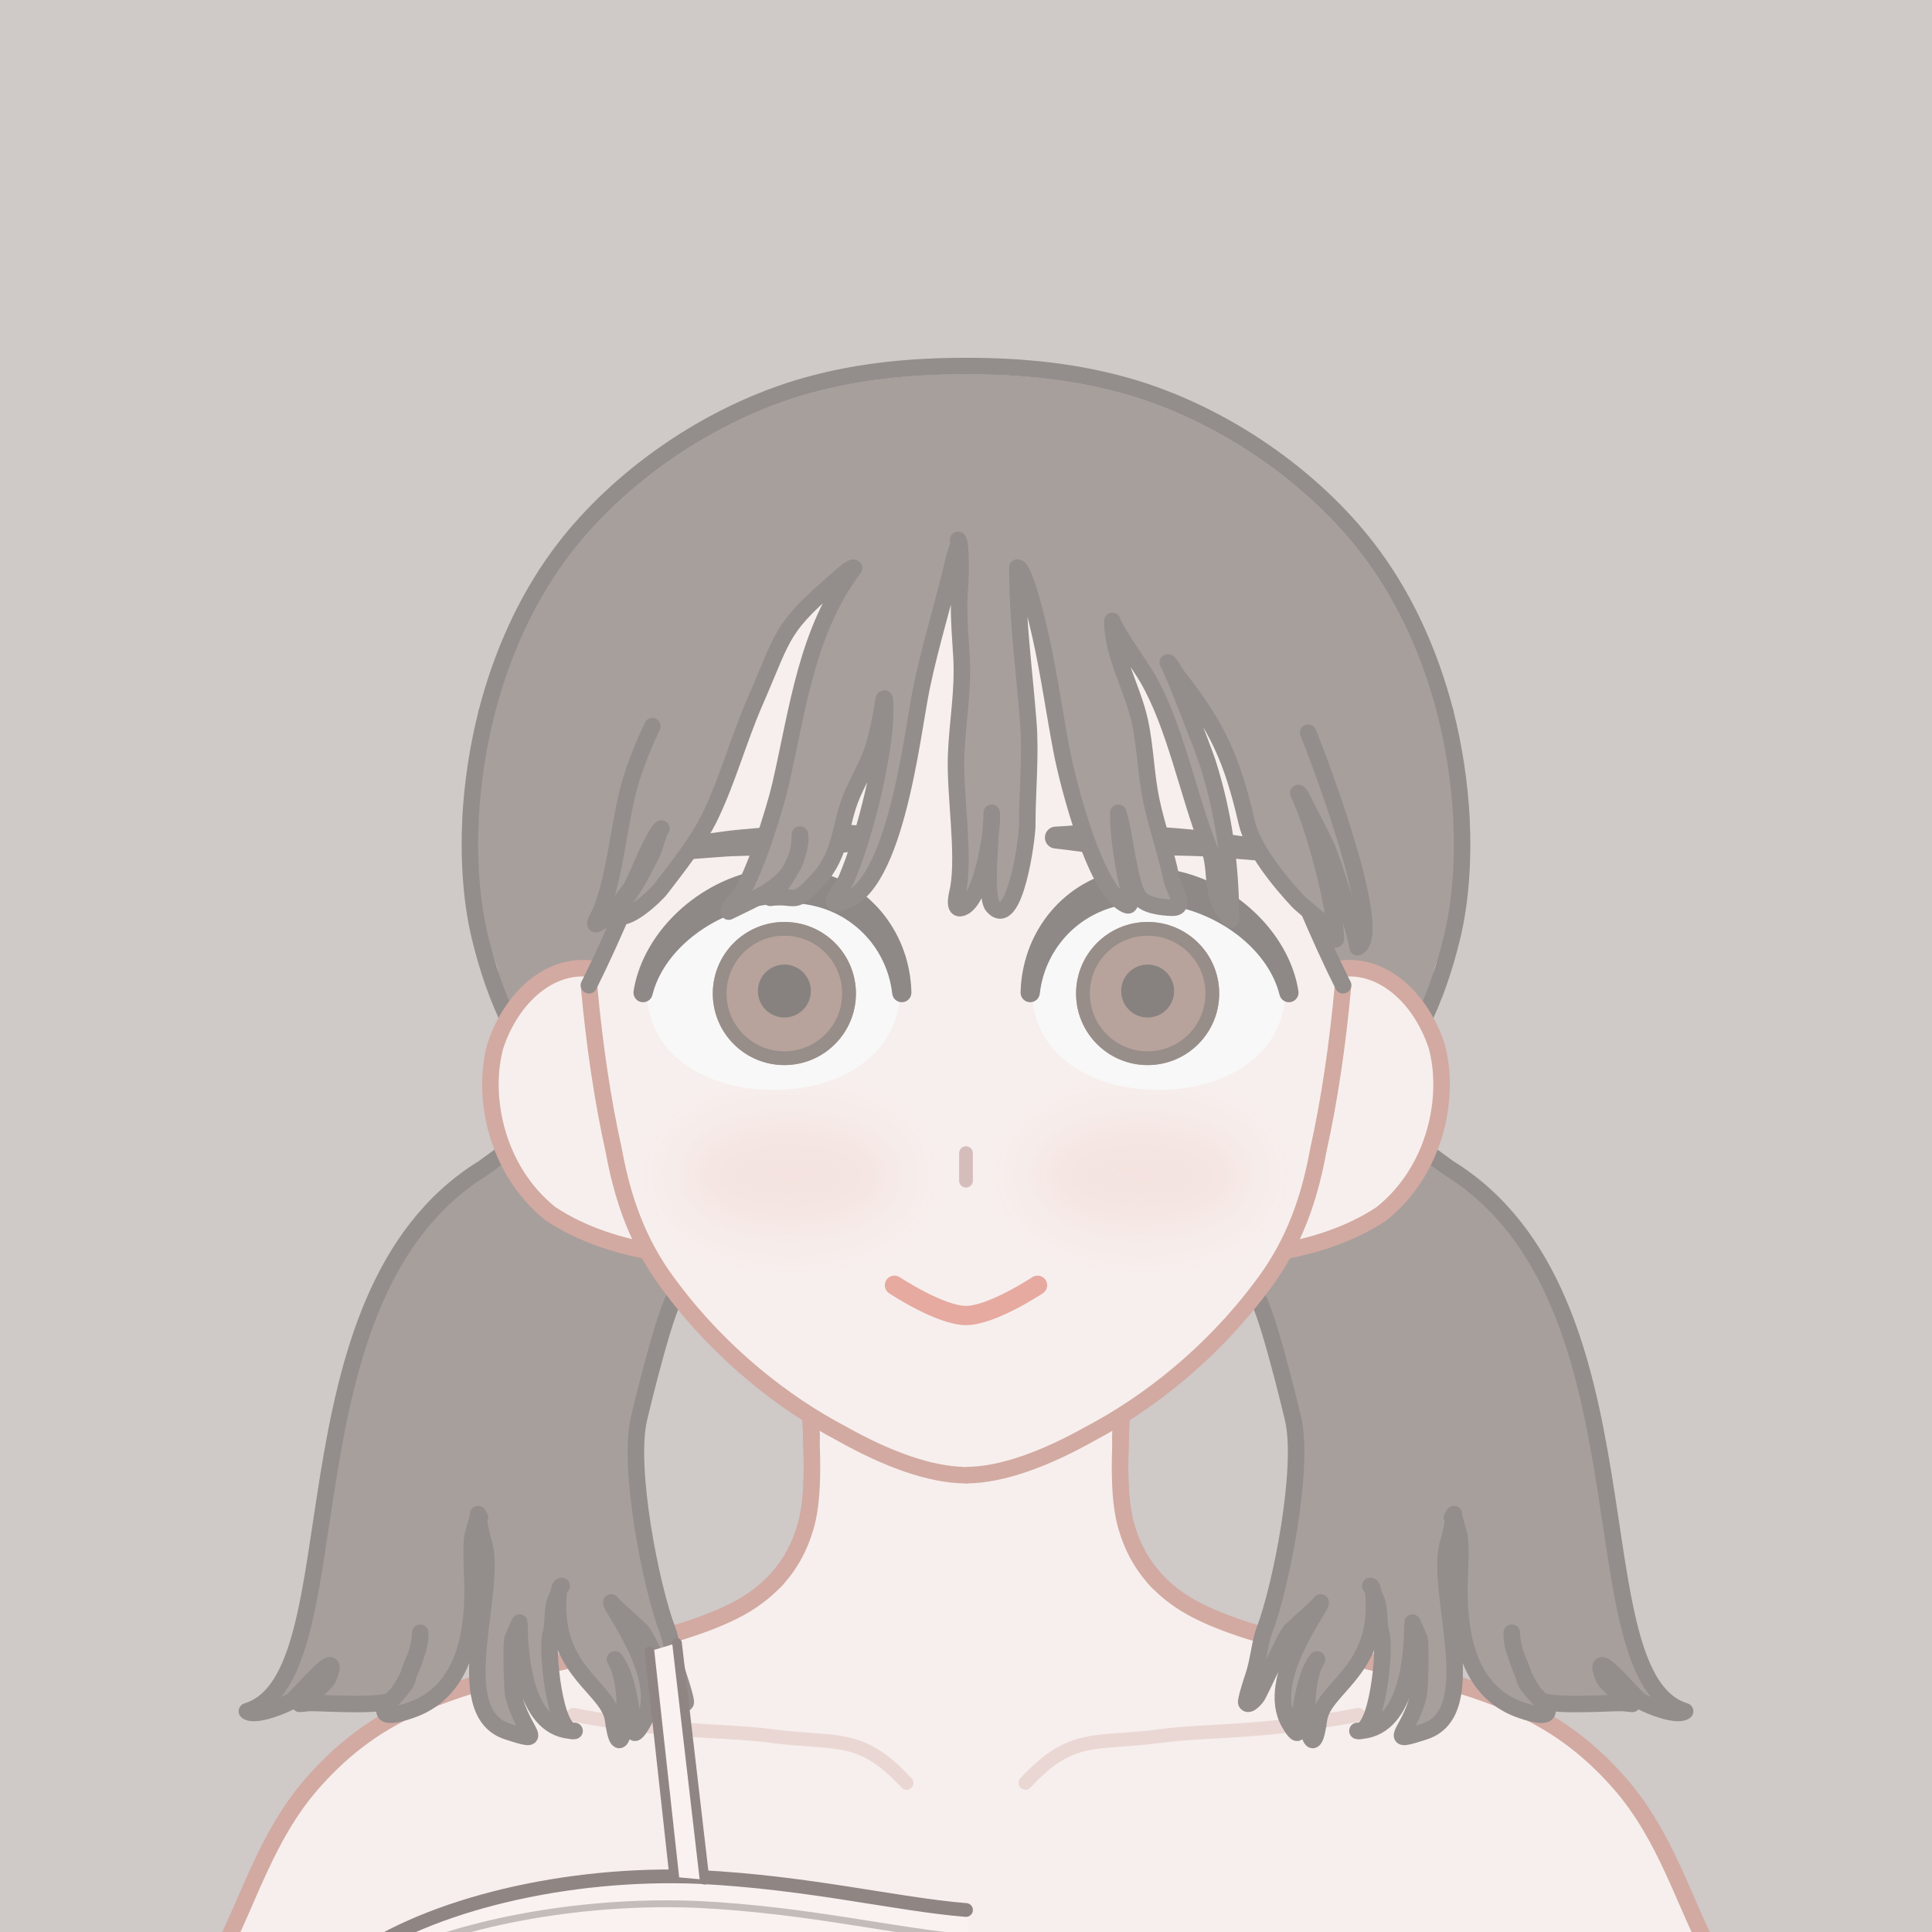
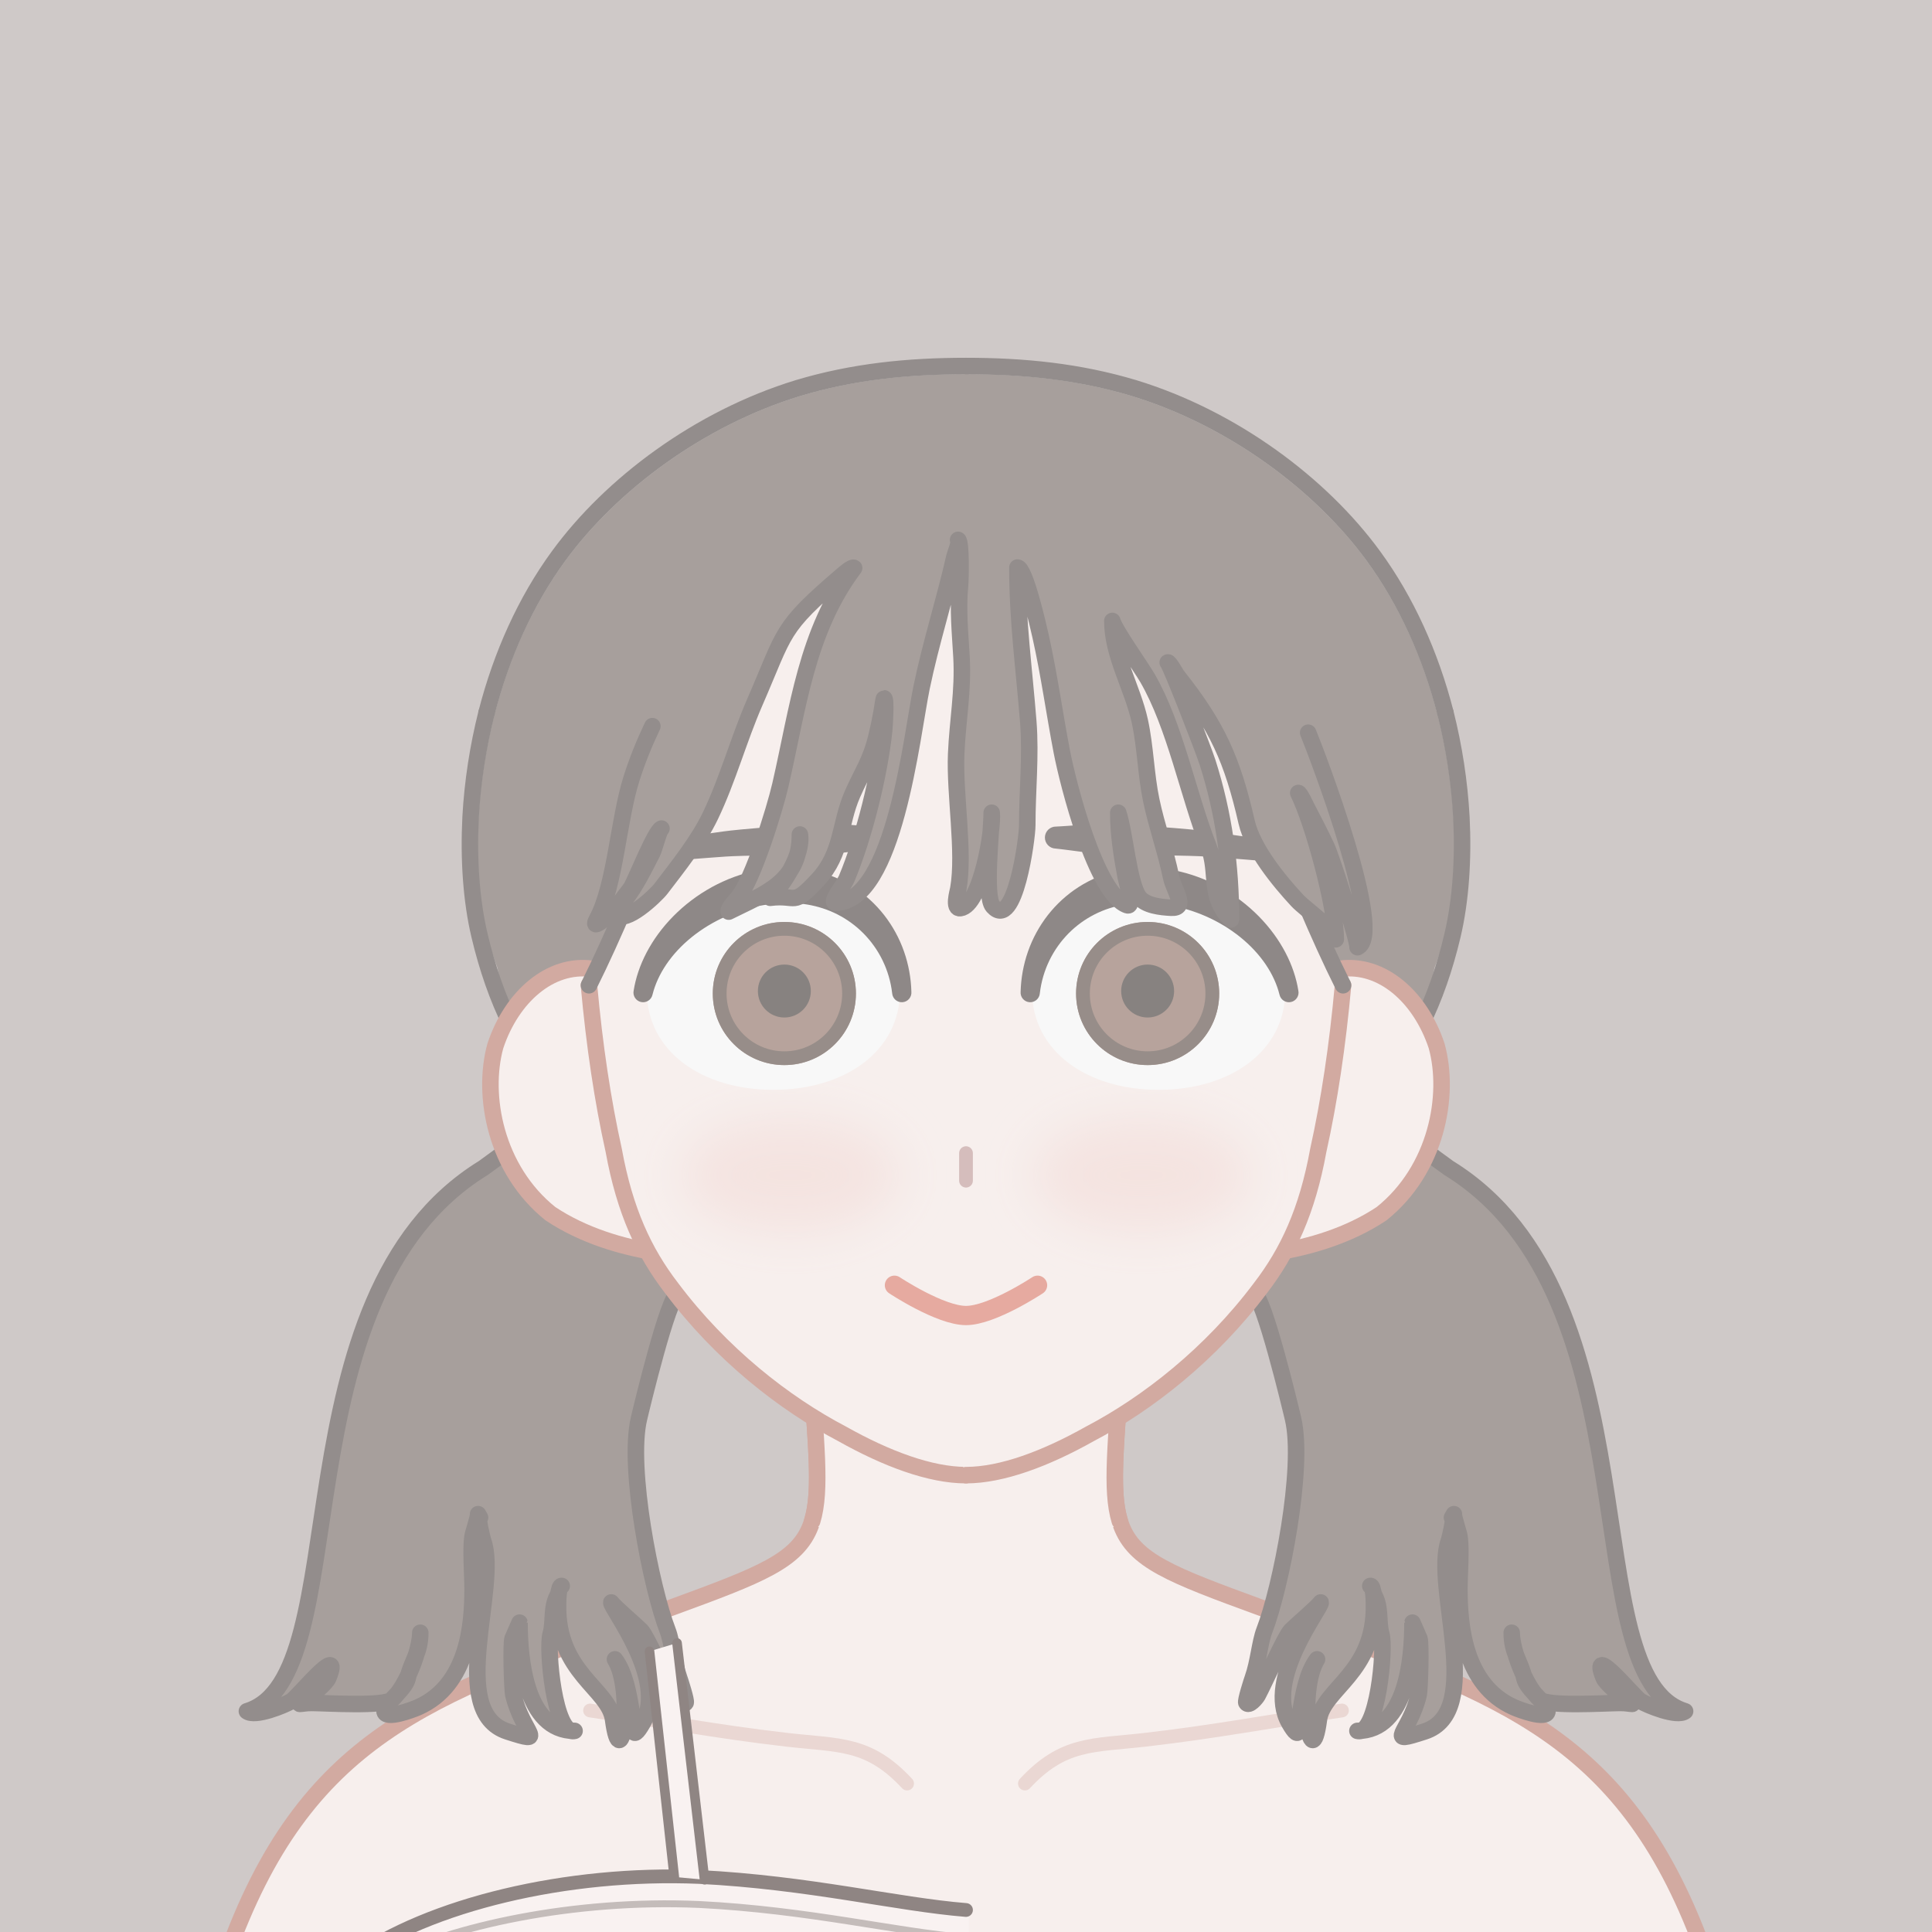
<svg xmlns="http://www.w3.org/2000/svg" width="702" height="702" viewBox="0 0 702 702">
  <g id="_ref">
    <g opacity="0.5">
      <defs>
        <clipPath id="makeup-blush-clip-path-31">
          <path d="M215.154 389.2 L359.154 389.2 L359.154 464.8 L215.154 464.8 Z" />
        </clipPath>
        <filter id="makeup-blush-filter-11" filterUnits="userSpaceOnUse" x="218.154" y="377" width="138" height="100" color-interpolation-filters="sRGB">
          <feGaussianBlur in="SourceGraphic" stdDeviation="9" color-interpolation-filters="linearRGB" />
        </filter>
        <clipPath id="cg-eye1">
          <path d="M242 360 C242 338 262 326 288 326 C314 326 334 338 334 360 C334 382 314 396 288 396 C262 396 242 382 242 360 Z" fill="#ffffff" />
        </clipPath>
      </defs>
      <rect width="702" height="702" fill="#ada19f" />
      <g data-layer="body">
        <g>
          <g>
-             <path d="M296 490 L298 522 C293.615 554.385 304.615 564.885 259.333 589.667 L210.333 604.167 C118.615 622.385 119.615 639.385 96.5 675.5 L80.5 709 L352 712 L352 490 Z" fill="#fdeeea" />
-             <path d="M80.177 709.772 C89.948 691.718 96.554 667.356 113.323 648.166 C131.428 627.449 150.416 618.37 176.588 610.801 C209.733 601.215 252.656 595.455 273.168 581.575 C284.163 574.134 289.86 564.776 292.817 554.408 C296.711 540.759 294.236 520.005 294.407 505.93 C294.426 504.332 294.448 497.885 294.448 490.885" fill="none" stroke="#b46352" stroke-width="6" stroke-linecap="round" stroke-linejoin="round" />
-             <path d="M208.379 623.077 C244.052 629.981 262.383 628.387 280.56 630.815 C304.003 633.947 312.488 629.53 329.417 647.841" fill="none" stroke="#b46352" stroke-width="5" stroke-linecap="round" opacity="0.35" />
-           </g>
-         </g>
-         <g transform="translate(702 0) scale(-1 1)">
-           <g>
-             <path d="M296 490 L298 522 C293.615 554.385 304.615 564.885 259.333 589.667 L210.333 604.167 C118.615 622.385 119.615 639.385 96.5 675.5 L80.5 709 L352 712 L352 490 Z" fill="#fdeeea" />
-             <path d="M80.177 709.772 C89.948 691.718 96.554 667.356 113.323 648.166 C131.428 627.449 150.416 618.37 176.588 610.801 C209.733 601.215 252.656 595.455 273.168 581.575 C284.163 574.134 289.86 564.776 292.817 554.408 C296.711 540.759 294.236 520.005 294.407 505.93 C294.426 504.332 294.448 497.885 294.448 490.885" fill="none" stroke="#b46352" stroke-width="6" stroke-linecap="round" stroke-linejoin="round" />
-             <path d="M208.379 623.077 C244.052 629.981 262.383 628.387 280.56 630.815 C304.003 633.947 312.488 629.53 329.417 647.841" fill="none" stroke="#b46352" stroke-width="5" stroke-linecap="round" opacity="0.35" />
+             <path d="M295.671 489.536 C295.86 492.716 296.144 496.116 296.464 499.642 C297.826 514.657 301.926 539.769 294.878 553.441 C290.261 562.398 280.92 569.129 263.403 576.878 C201.389 604.31 121.546 617.454 90.97 686.317 C84.138 701.704 75.573 709.986 91.684 710.505 C172.929 713.121 257.936 710.936 339.784 711.863 C343.856 711.909 347.928 711.955 352 712 L352 490 C333.295 490 314.238 489.776 295.671 489.536 Z" fill="#fdeeea" />
+             <path d="M82.239 710.936 C110.769 630.434 156.416 616.431 231.1 588.839 C305.46 561.366 299.091 568.122 294.374 492.286 C294.334 491.649 294.298 491.019 294.267 490.397" fill="none" stroke="#b46352" stroke-width="6" stroke-linecap="round" stroke-linejoin="round" />
+             <path d="M214.397 621.514 C239.223 625.184 260.265 629.212 285.965 632.16 C304.952 634.337 315.621 632.997 329.595 648.055" fill="none" stroke="#b46352" stroke-width="5" stroke-linecap="round" opacity="0.35" />
+           </g>
+         </g>
+         <g transform="translate(702 0) scale(-1 1)">
+           <g>
+             <path d="M295.671 489.536 C295.86 492.716 296.144 496.116 296.464 499.642 C297.826 514.657 301.926 539.769 294.878 553.441 C290.261 562.398 280.92 569.129 263.403 576.878 C201.389 604.31 121.546 617.454 90.97 686.317 C84.138 701.704 75.573 709.986 91.684 710.505 C172.929 713.121 257.936 710.936 339.784 711.863 C343.856 711.909 347.928 711.955 352 712 L352 490 C333.295 490 314.238 489.776 295.671 489.536 Z" fill="#fdeeea" />
+             <path d="M82.239 710.936 C110.769 630.434 156.416 616.431 231.1 588.839 C305.46 561.366 299.091 568.122 294.374 492.286 C294.334 491.649 294.298 491.019 294.267 490.397" fill="none" stroke="#b46352" stroke-width="6" stroke-linecap="round" stroke-linejoin="round" />
+             <path d="M214.397 621.514 C239.223 625.184 260.265 629.212 285.965 632.16 C304.952 634.337 315.621 632.997 329.595 648.055" fill="none" stroke="#b46352" stroke-width="5" stroke-linecap="round" opacity="0.35" />
          </g>
        </g>
      </g>
      <g data-layer="skinNeck">
        <g>
          <g>
-             <path d="M352 577.869 L352 490 L296 490 L298 522 C294.607 547.062 300.427 559.017 282.246 574.628" fill="#fdeeea" />
-             <path d="M281.339 574.764 C287.189 568.716 290.703 561.82 292.817 554.408 C296.711 540.759 294.236 520.005 294.407 505.93 C294.426 504.332 294.448 497.885 294.448 490.885" fill="none" stroke="#b46352" stroke-width="6" stroke-linecap="round" stroke-linejoin="round" />
-           </g>
-         </g>
-         <g transform="translate(702 0) scale(-1 1)">
-           <g>
-             <path d="M352 577.869 L352 490 L296 490 L298 522 C294.607 547.062 300.427 559.017 282.246 574.628" fill="#fdeeea" />
-             <path d="M281.339 574.764 C287.189 568.716 290.703 561.82 292.817 554.408 C296.711 540.759 294.236 520.005 294.407 505.93 C294.426 504.332 294.448 497.885 294.448 490.885" fill="none" stroke="#b46352" stroke-width="6" stroke-linecap="round" stroke-linejoin="round" />
+             <path d="M296.464 499.642 C296.144 496.116 295.86 492.716 295.671 489.536 C314.238 489.776 333.295 490 352 490 L352 562.636 L351.354 562.564 L345.706 561.869 C333.876 560.36 321.926 558.6 310.081 557.018 C306.575 556.55 293.84 555.879 295.498 552.147 C301.677 538.233 297.784 514.195 296.464 499.642 Z" fill="#fdeeea" />
+             <path d="M295.107 552.726 C298.619 541.358 296.351 524.081 294.374 492.286" fill="none" stroke="#b46352" stroke-width="6" stroke-linecap="round" stroke-linejoin="round" />
+           </g>
+         </g>
+         <g transform="translate(702 0) scale(-1 1)">
+           <g>
+             <path d="M296.464 499.642 C296.144 496.116 295.86 492.716 295.671 489.536 C314.238 489.776 333.295 490 352 490 L352 562.636 L351.354 562.564 L345.706 561.869 C333.876 560.36 321.926 558.6 310.081 557.018 C306.575 556.55 293.84 555.879 295.498 552.147 C301.677 538.233 297.784 514.195 296.464 499.642 Z" fill="#fdeeea" />
+             <path d="M295.107 552.726 C298.619 541.358 296.351 524.081 294.374 492.286" fill="none" stroke="#b46352" stroke-width="6" stroke-linecap="round" stroke-linejoin="round" />
          </g>
        </g>
      </g>
      <g data-layer="hairMid">
        <g>
          <g>
            <path d="M246.346 470.051 C252.058 457.884 251.33 448.199 243.07 434.669 C238.956 426.719 237.325 420.839 228.711 415.289 C206.623 401.069 195.92 409.499 175.625 424.389 C99.328 471.409 130.552 609.403 89.711 621.793 C92.696 624.063 103.403 619.583 105.822 618.153 C108.255 616.713 124.757 596.133 119.336 609.653 C118.582 611.533 113.631 615.683 111.427 617.133 C106.635 620.283 109.057 618.723 113.403 618.773 C118.927 618.823 139.489 620.153 142.388 617.583 C147.818 612.773 152.711 599.273 152.711 593.263 C152.711 600.773 149.385 603.763 148.149 609.773 C147.304 613.873 139.593 619.023 139.706 621.733 C139.843 625.043 149.803 621.283 151.883 620.363 C170.299 612.233 171.711 589.693 171.711 577.413 C171.711 572.163 170.979 563.063 171.67 558.353 C171.876 556.953 173.9 551.093 173.711 550.173 C173.96 550.589 174.197 551.005 174.421 551.422 L174.11 550.922 C173.439 551.258 175.192 558.829 175.579 559.922 C181.477 576.576 162.297 622.015 184.409 629.153 C199.261 633.947 190.038 630.137 186.546 615.971 C186.03 613.875 185.61 597.159 186.226 595.409 C186.446 594.785 188.796 589.666 188.777 589.589 C188.777 602.195 190.785 628.922 208.777 628.922 C201.455 630.753 198.534 598.933 200.068 593.773 C201.338 589.499 200.169 584.271 202.538 579.84 C203.243 578.52 203.238 576.081 204.11 576.256 C202.849 576.003 202.797 581.895 202.777 582.922 C202.285 607.842 221.252 613.552 222.777 624.922 C225.695 646.676 230.392 614.04 223.444 602.922 C227.157 607.873 228.466 615.721 229.444 621.589 C230.324 626.871 228.975 634.026 233.57 626.033 C242.692 610.164 221.67 584.015 222.11 582.256 C223.525 584.142 230.728 590.225 232.983 592.471 C235.024 594.505 242.514 611.398 245.016 616.038 C245.475 616.889 248.24 620.248 249.146 618.672 C249.502 618.052 247.263 611.007 246.804 609.719 C244.719 603.857 244.271 596.797 242.595 592.453 C236.61 576.947 227.965 533.366 232.163 515.515 C233.177 511.198 242.851 470.916 246.346 470.051 Z" fill="#5d4e48" stroke="#352a27" stroke-width="6" stroke-linecap="round" stroke-linejoin="round" />
          </g>
        </g>
        <g transform="translate(702 0) scale(-1 1)">
          <g>
            <path d="M246.346 470.051 C252.058 457.884 251.33 448.199 243.07 434.669 C238.956 426.719 237.325 420.839 228.711 415.289 C206.623 401.069 195.92 409.499 175.625 424.389 C99.328 471.409 130.552 609.403 89.711 621.793 C92.696 624.063 103.403 619.583 105.822 618.153 C108.255 616.713 124.757 596.133 119.336 609.653 C118.582 611.533 113.631 615.683 111.427 617.133 C106.635 620.283 109.057 618.723 113.403 618.773 C118.927 618.823 139.489 620.153 142.388 617.583 C147.818 612.773 152.711 599.273 152.711 593.263 C152.711 600.773 149.385 603.763 148.149 609.773 C147.304 613.873 139.593 619.023 139.706 621.733 C139.843 625.043 149.803 621.283 151.883 620.363 C170.299 612.233 171.711 589.693 171.711 577.413 C171.711 572.163 170.979 563.063 171.67 558.353 C171.876 556.953 173.9 551.093 173.711 550.173 C173.96 550.589 174.197 551.005 174.421 551.422 L174.11 550.922 C173.439 551.258 175.192 558.829 175.579 559.922 C181.477 576.576 162.297 622.015 184.409 629.153 C199.261 633.947 190.038 630.137 186.546 615.971 C186.03 613.875 185.61 597.159 186.226 595.409 C186.446 594.785 188.796 589.666 188.777 589.589 C188.777 602.195 190.785 628.922 208.777 628.922 C201.455 630.753 198.534 598.933 200.068 593.773 C201.338 589.499 200.169 584.271 202.538 579.84 C203.243 578.52 203.238 576.081 204.11 576.256 C202.849 576.003 202.797 581.895 202.777 582.922 C202.285 607.842 221.252 613.552 222.777 624.922 C225.695 646.676 230.392 614.04 223.444 602.922 C227.157 607.873 228.466 615.721 229.444 621.589 C230.324 626.871 228.975 634.026 233.57 626.033 C242.692 610.164 221.67 584.015 222.11 582.256 C223.525 584.142 230.728 590.225 232.983 592.471 C235.024 594.505 242.514 611.398 245.016 616.038 C245.475 616.889 248.24 620.248 249.146 618.672 C249.502 618.052 247.263 611.007 246.804 609.719 C244.719 603.857 244.271 596.797 242.595 592.453 C236.61 576.947 227.965 533.366 232.163 515.515 C233.177 511.198 242.851 470.916 246.346 470.051 Z" fill="#5d4e48" stroke="#352a27" stroke-width="6" stroke-linecap="round" stroke-linejoin="round" />
          </g>
        </g>
      </g>
      <g data-layer="hairBase">
        <g>
          <g>
            <path d="M352 381.448 L352 135.951 L351.016 135.951 C330.344 135.951 310.656 137.919 290.968 143.826 C255.53 154.654 224.03 178.279 205.327 203.873 C186.623 229.467 175.795 262.936 173.826 297.39 C172.842 317.077 174.811 336.765 180.717 351.531 C182.027 358.081 184.209 364.632 187.262 370.602 C187.365 370.682 201.168 393.038 203.562 396.448 C204.832 398.257 211.612 404.019 213.517 405.842 C223.248 415.153 227.833 417.061 239.562 423.948 C253.821 432.321 287.168 441.633 303.192 437.819 C328.028 431.907 350.54 430.17 351.074 398.222 C351.102 396.519 351.452 381.949 352 381.448 Z" fill="#5d4e48" />
          </g>
          <g>
            <path d="M351 133 C330 133 310 135 290 141 C254 152 222 176 203 202 C191 218.4 182.2 238 176.8 259" fill="none" stroke="#352a27" stroke-width="6" stroke-linecap="round" stroke-linejoin="round" />
          </g>
          <g>
            <path d="M176.8 259 C173.7 271.3 171.7 284.1 171 297 C170.247 312.067 171.196 327.134 174.275 340.064 C179.731 362.97 189.199 384.12 205.639 400.625 C218.159 413.194 231.61 422.103 248.042 428.491 C248.47 428.658 248.896 428.816 249.319 428.964 C252.635 430.122 260.334 430.818 262.896 432.282" fill="none" stroke="#352a27" stroke-width="6" stroke-linecap="round" stroke-linejoin="round" />
          </g>
        </g>
        <g transform="translate(702 0) scale(-1 1)">
          <g>
            <path d="M352 381.448 L352 135.951 L351.016 135.951 C330.344 135.951 310.656 137.919 290.968 143.826 C255.53 154.654 224.03 178.279 205.327 203.873 C186.623 229.467 175.795 262.936 173.826 297.39 C172.842 317.077 174.811 336.765 180.717 351.531 C182.027 358.081 184.209 364.632 187.262 370.602 C187.365 370.682 201.168 393.038 203.562 396.448 C204.832 398.257 211.612 404.019 213.517 405.842 C223.248 415.153 227.833 417.061 239.562 423.948 C253.821 432.321 287.168 441.633 303.192 437.819 C328.028 431.907 350.54 430.17 351.074 398.222 C351.102 396.519 351.452 381.949 352 381.448 Z" fill="#5d4e48" />
          </g>
          <g>
            <path d="M351 133 C330 133 310 135 290 141 C254 152 222 176 203 202 C191 218.4 182.2 238 176.8 259" fill="none" stroke="#352a27" stroke-width="6" stroke-linecap="round" stroke-linejoin="round" />
          </g>
          <g>
            <path d="M176.8 259 C173.7 271.3 171.7 284.1 171 297 C170.247 312.067 171.196 327.134 174.275 340.064 C179.731 362.97 189.199 384.12 205.639 400.625 C218.159 413.194 231.61 422.103 248.042 428.491 C248.47 428.658 248.896 428.816 249.319 428.964 C252.635 430.122 260.334 430.818 262.896 432.282" fill="none" stroke="#352a27" stroke-width="6" stroke-linecap="round" stroke-linejoin="round" />
          </g>
        </g>
      </g>
      <g data-layer="ear">
        <g>
          <g>
            <path d="M215 352 C200 350 186 362 180 380 C175 398 180 425 200 441 C212 449 226 453 238 455 L225 380 Z" fill="#fdeeea" />
            <path d="M215 352 C200 350 186 362 180 380 C175 398 180 425 200 441 C212 449 226 453 238 455" fill="none" stroke="#b46352" stroke-width="6" stroke-linecap="round" stroke-linejoin="round" />
          </g>
        </g>
        <g transform="translate(702 0) scale(-1 1)">
          <g>
            <path d="M215 352 C200 350 186 362 180 380 C175 398 180 425 200 441 C212 449 226 453 238 455 L225 380 Z" fill="#fdeeea" />
            <path d="M215 352 C200 350 186 362 180 380 C175 398 180 425 200 441 C212 449 226 453 238 455" fill="none" stroke="#b46352" stroke-width="6" stroke-linecap="round" stroke-linejoin="round" />
          </g>
        </g>
      </g>
      <g data-layer="face">
        <g>
          <g>
            <path d="M352 200 L351 200 C322 200 296 208 278 228 C262 246 250 272 240 298 C232 318 223 340 214 358 C216 380 219 400 223 418 C227 440 234 455 244 468 C262 492 285 510 306 521 C322 530 338 536 351 536 L352 536 Z" fill="#fdeeea" />
            <path d="M214 358 C216 380 219 400 223 418 C227 440 234 455 244 468 C262 492 285 510 306 521 C322 530 338 536 351 536" fill="none" stroke="#b46352" stroke-width="6" stroke-linecap="round" stroke-linejoin="round" />
          </g>
        </g>
        <g transform="translate(702 0) scale(-1 1)">
          <g>
            <path d="M352 200 L351 200 C322 200 296 208 278 228 C262 246 250 272 240 298 C232 318 223 340 214 358 C216 380 219 400 223 418 C227 440 234 455 244 468 C262 492 285 510 306 521 C322 530 338 536 351 536 L352 536 Z" fill="#fdeeea" />
            <path d="M214 358 C216 380 219 400 223 418 C227 440 234 455 244 468 C262 492 285 510 306 521 C322 530 338 536 351 536" fill="none" stroke="#b46352" stroke-width="6" stroke-linecap="round" stroke-linejoin="round" />
          </g>
        </g>
      </g>
      <g data-layer="makeup">
        <g>
          <g>
            <g clip-path="url(#makeup-blush-clip-path-31)">
              <g filter="url(#makeup-blush-filter-11)">
                <ellipse cx="287.154" cy="427" rx="40" ry="21" fill="#f3bfb8" opacity="0.5" />
              </g>
            </g>
          </g>
        </g>
        <g transform="translate(702 0) scale(-1 1)">
          <g>
            <g clip-path="url(#makeup-blush-clip-path-31)">
              <g filter="url(#makeup-blush-filter-11)">
                <ellipse cx="287.154" cy="427" rx="40" ry="21" fill="#f3bfb8" opacity="0.5" />
              </g>
            </g>
          </g>
        </g>
      </g>
      <g data-layer="mouth">
        <g>
          <path d="M351 419 L351 429" fill="none" stroke="#b98a88" stroke-width="5" stroke-linecap="round" />
        </g>
        <g>
          <path d="M325 467 C325 467 341.59 478 351 478 C360.41 478 377 467 377 467" fill="none" stroke="#dc6450" stroke-width="7" stroke-linecap="round" stroke-linejoin="round" />
        </g>
      </g>
      <g data-layer="eye">
        <g transform="translate(285 361) scale(1) translate(-292 -361)">
          <path d="M242 360 C242 338 262 326 288 326 C314 326 334 338 334 360 C334 382 314 396 288 396 C262 396 242 382 242 360 Z" fill="#ffffff" />
          <g clip-path="url(#cg-eye1)">
            <g transform="translate(292 361) scale(0.26)">
              <g transform="translate(-110 -110) scale(1)">
                <g>
                  <circle cx="110" cy="110" r="100" fill="#7e5647" />
                  <circle cx="110" cy="106.526" r="37" fill="#1e1410" />
                </g>
              </g>
            </g>
            <circle cx="292" cy="361" r="23.5" fill="none" stroke="#3e2a22" stroke-width="5" />
          </g>
          <g>
            <polygon points="237.252,359.897 237.551,358.24 237.883,356.76 237.941,356.513 238.406,354.792 238.803,353.526 238.951,353.061 239.578,351.317 239.962,350.368 240.28,349.584 241.058,347.862 241.344,347.294 241.925,346.127 242.867,344.408 242.928,344.314 243.885,342.708 244.617,341.579 244.985,341.016 246.164,339.343 246.569,338.814 247.417,337.698 248.568,336.29 248.745,336.08 250.15,334.489 250.84,333.764 251.624,332.938 253.169,331.426 253.251,331.357 254.778,329.959 255.664,329.208 256.451,328.542 258.188,327.176 258.338,327.071 259.976,325.871 260.978,325.193 261.816,324.627 263.713,323.445 263.884,323.351 265.648,322.334 266.723,321.768 267.619,321.299 269.636,320.333 269.832,320.251 271.687,319.443 272.839,318.994 273.747,318.642 275.844,317.917 276.12,317.835 277.977,317.271 279.259,316.935 280.089,316.72 282.225,316.252 282.674,316.172 284.386,315.867 285.904,315.658 286.538,315.572 288.676,315.367 289.401,315.327 290.829,315.25 292.642,315.226 293.004,315.221 295.029,315.28 296.147,315.36 297.018,315.423 298.974,315.649 299.642,315.754 300.899,315.956 302.839,316.351 303.092,316.412 304.736,316.824 306.239,317.271 306.592,317.373 308.418,318.001 309.548,318.446 310.23,318.713 311.993,319.495 312.749,319.869 313.708,320.347 315.391,321.276 315.82,321.534 317.035,322.277 318.624,323.341 318.745,323.424 320.158,324.467 321.316,325.4 321.654,325.667 323.091,326.923 323.903,327.696 324.47,328.235 325.79,329.602 326.297,330.172 327.055,331.028 328.256,332.499 328.49,332.806 329.392,334.018 330.352,335.425 330.465,335.582 331.471,337.186 332.122,338.33 332.409,338.828 333.281,340.508 333.67,341.338 334.08,342.214 334.808,343.949 334.992,344.434 335.468,345.715 336.057,347.505 336.088,347.599 336.571,349.304 336.901,350.668 337.014,351.126 337.388,352.973 337.543,353.928 337.688,354.817 337.915,356.668 337.962,357.21 338.072,358.537 338.153,360.357 338.146,361.044 338.006,361.715 337.737,362.346 337.35,362.913 336.861,363.394 336.286,363.769 335.65,364.026 334.976,364.153 334.29,364.146 333.618,364.006 332.987,363.737 332.42,363.35 331.94,362.861 331.564,362.286 331.308,361.65 331.18,360.976 330.952,359.311 330.741,358.141 330.667,357.75 330.321,356.221 330.125,355.498 329.911,354.712 329.435,353.212 329.326,352.918 328.903,351.751 328.295,350.262 328.289,350.247 332.186,348.915 328.346,350.404 327.667,348.922 327.122,347.855 326.963,347.551 326.209,346.222 325.793,345.553 325.404,344.931 324.546,343.673 324.313,343.364 323.644,342.461 322.641,341.211 326.581,338.437 322.758,341.37 322.695,341.298 321.707,340.166 320.806,339.215 320.678,339.088 319.611,338.057 318.914,337.435 318.503,337.07 317.368,336.138 316.918,335.8 316.202,335.257 315.002,334.422 314.826,334.316 313.769,333.636 312.455,332.862 312.429,332.847 315.575,328.126 312.628,332.973 311.255,332.235 310.187,331.716 309.949,331.605 308.63,331.03 307.86,330.729 307.304,330.513 305.949,330.043 305.483,329.903 304.56,329.62 303.179,329.254 303.067,329.233 301.785,328.941 300.369,328.674 300.36,328.676 298.901,328.459 297.886,328.344 297.468,328.298 296.013,328.186 295.393,328.162 294.522,328.124 292.996,328.113 292.886,328.117 291.308,328.156 290.115,328.224 289.625,328.251 287.955,328.397 287.555,328.445 286.26,328.598 284.767,328.824 284.542,328.856 282.84,329.164 282.225,329.296 281.147,329.526 279.48,329.94 279.412,329.953 277.697,330.432 276.975,330.658 276,330.962 274.294,331.56 274.289,331.557 272.589,332.208 271.847,332.519 270.917,332.909 269.253,333.675 269.166,333.715 266.483,328.557 269.341,333.62 267.607,334.487 266.89,334.872 265.995,335.352 264.409,336.278 264.333,336.322 261.3,331.723 264.49,336.215 262.858,337.24 262.157,337.711 261.347,338.255 259.821,339.363 259.808,339.373 256.523,335.37 259.946,339.255 258.454,340.418 257.716,341.032 257.083,341.559 255.762,342.739 255.685,342.806 254.501,343.949 253.647,344.833 253.301,345.188 252.159,346.459 251.834,346.845 251.082,347.752 250.048,349.104 250.03,349.127 246.472,346.733 250.12,348.988 249.134,350.389 248.514,351.347 248.254,351.743 247.457,353.088 247.132,353.691 246.724,354.451 246.056,355.833 245.922,356.135 245.462,357.208 244.942,358.578 244.909,358.668 244.488,359.962 244.081,361.436 243.865,362.087 243.527,362.684 243.078,363.203 242.537,363.625 241.924,363.933 241.262,364.116 240.578,364.166 239.897,364.081 239.246,363.865 238.649,363.527 238.13,363.078 237.708,362.537 237.4,361.924 237.218,361.262 237.168,360.578" fill="#2b201d" />
          </g>
        </g>
        <g transform="translate(702 0) scale(-1 1)">
          <g transform="translate(285 361) scale(1) translate(-292 -361)">
            <path d="M242 360 C242 338 262 326 288 326 C314 326 334 338 334 360 C334 382 314 396 288 396 C262 396 242 382 242 360 Z" fill="#ffffff" />
            <g clip-path="url(#cg-eye1)">
              <g transform="translate(292 361) scale(0.26)">
                <g transform="translate(-110 -110) scale(1)">
                  <g>
                    <circle cx="110" cy="110" r="100" fill="#7e5647" />
                    <circle cx="110" cy="106.526" r="37" fill="#1e1410" />
                  </g>
                </g>
              </g>
              <circle cx="292" cy="361" r="23.5" fill="none" stroke="#3e2a22" stroke-width="5" />
            </g>
            <g>
              <polygon points="237.252,359.897 237.551,358.24 237.883,356.76 237.941,356.513 238.406,354.792 238.803,353.526 238.951,353.061 239.578,351.317 239.962,350.368 240.28,349.584 241.058,347.862 241.344,347.294 241.925,346.127 242.867,344.408 242.928,344.314 243.885,342.708 244.617,341.579 244.985,341.016 246.164,339.343 246.569,338.814 247.417,337.698 248.568,336.29 248.745,336.08 250.15,334.489 250.84,333.764 251.624,332.938 253.169,331.426 253.251,331.357 254.778,329.959 255.664,329.208 256.451,328.542 258.188,327.176 258.338,327.071 259.976,325.871 260.978,325.193 261.816,324.627 263.713,323.445 263.884,323.351 265.648,322.334 266.723,321.768 267.619,321.299 269.636,320.333 269.832,320.251 271.687,319.443 272.839,318.994 273.747,318.642 275.844,317.917 276.12,317.835 277.977,317.271 279.259,316.935 280.089,316.72 282.225,316.252 282.674,316.172 284.386,315.867 285.904,315.658 286.538,315.572 288.676,315.367 289.401,315.327 290.829,315.25 292.642,315.226 293.004,315.221 295.029,315.28 296.147,315.36 297.018,315.423 298.974,315.649 299.642,315.754 300.899,315.956 302.839,316.351 303.092,316.412 304.736,316.824 306.239,317.271 306.592,317.373 308.418,318.001 309.548,318.446 310.23,318.713 311.993,319.495 312.749,319.869 313.708,320.347 315.391,321.276 315.82,321.534 317.035,322.277 318.624,323.341 318.745,323.424 320.158,324.467 321.316,325.4 321.654,325.667 323.091,326.923 323.903,327.696 324.47,328.235 325.79,329.602 326.297,330.172 327.055,331.028 328.256,332.499 328.49,332.806 329.392,334.018 330.352,335.425 330.465,335.582 331.471,337.186 332.122,338.33 332.409,338.828 333.281,340.508 333.67,341.338 334.08,342.214 334.808,343.949 334.992,344.434 335.468,345.715 336.057,347.505 336.088,347.599 336.571,349.304 336.901,350.668 337.014,351.126 337.388,352.973 337.543,353.928 337.688,354.817 337.915,356.668 337.962,357.21 338.072,358.537 338.153,360.357 338.146,361.044 338.006,361.715 337.737,362.346 337.35,362.913 336.861,363.394 336.286,363.769 335.65,364.026 334.976,364.153 334.29,364.146 333.618,364.006 332.987,363.737 332.42,363.35 331.94,362.861 331.564,362.286 331.308,361.65 331.18,360.976 330.952,359.311 330.741,358.141 330.667,357.75 330.321,356.221 330.125,355.498 329.911,354.712 329.435,353.212 329.326,352.918 328.903,351.751 328.295,350.262 328.289,350.247 332.186,348.915 328.346,350.404 327.667,348.922 327.122,347.855 326.963,347.551 326.209,346.222 325.793,345.553 325.404,344.931 324.546,343.673 324.313,343.364 323.644,342.461 322.641,341.211 326.581,338.437 322.758,341.37 322.695,341.298 321.707,340.166 320.806,339.215 320.678,339.088 319.611,338.057 318.914,337.435 318.503,337.07 317.368,336.138 316.918,335.8 316.202,335.257 315.002,334.422 314.826,334.316 313.769,333.636 312.455,332.862 312.429,332.847 315.575,328.126 312.628,332.973 311.255,332.235 310.187,331.716 309.949,331.605 308.63,331.03 307.86,330.729 307.304,330.513 305.949,330.043 305.483,329.903 304.56,329.62 303.179,329.254 303.067,329.233 301.785,328.941 300.369,328.674 300.36,328.676 298.901,328.459 297.886,328.344 297.468,328.298 296.013,328.186 295.393,328.162 294.522,328.124 292.996,328.113 292.886,328.117 291.308,328.156 290.115,328.224 289.625,328.251 287.955,328.397 287.555,328.445 286.26,328.598 284.767,328.824 284.542,328.856 282.84,329.164 282.225,329.296 281.147,329.526 279.48,329.94 279.412,329.953 277.697,330.432 276.975,330.658 276,330.962 274.294,331.56 274.289,331.557 272.589,332.208 271.847,332.519 270.917,332.909 269.253,333.675 269.166,333.715 266.483,328.557 269.341,333.62 267.607,334.487 266.89,334.872 265.995,335.352 264.409,336.278 264.333,336.322 261.3,331.723 264.49,336.215 262.858,337.24 262.157,337.711 261.347,338.255 259.821,339.363 259.808,339.373 256.523,335.37 259.946,339.255 258.454,340.418 257.716,341.032 257.083,341.559 255.762,342.739 255.685,342.806 254.501,343.949 253.647,344.833 253.301,345.188 252.159,346.459 251.834,346.845 251.082,347.752 250.048,349.104 250.03,349.127 246.472,346.733 250.12,348.988 249.134,350.389 248.514,351.347 248.254,351.743 247.457,353.088 247.132,353.691 246.724,354.451 246.056,355.833 245.922,356.135 245.462,357.208 244.942,358.578 244.909,358.668 244.488,359.962 244.081,361.436 243.865,362.087 243.527,362.684 243.078,363.203 242.537,363.625 241.924,363.933 241.262,364.116 240.578,364.166 239.897,364.081 239.246,363.865 238.649,363.527 238.13,363.078 237.708,362.537 237.4,361.924 237.218,361.262 237.168,360.578" fill="#2b201d" />
            </g>
          </g>
        </g>
      </g>
      <g data-layer="hairLine">
        <g>
          <g>
            <path d="M351 200 C322 200 296 208 278 228 C262 246 250 272 240 298 C232 318 223 340 214 358" fill="none" stroke="#352a27" stroke-width="6" stroke-linecap="round" stroke-linejoin="round" />
          </g>
        </g>
        <g transform="translate(702 0) scale(-1 1)">
          <g>
            <path d="M351 200 C322 200 296 208 278 228 C262 246 250 272 240 298 C232 318 223 340 214 358" fill="none" stroke="#352a27" stroke-width="6" stroke-linecap="round" stroke-linejoin="round" />
          </g>
        </g>
      </g>
      <g data-layer="brow">
        <g>
          <g transform="translate(-7 0)">
            <g>
              <g>
                <path d="M251.563 304.691 L255.184 304.191 L258.804 303.682 L262.422 303.165 L264.202 302.909 L266.052 302.647 L269.671 302.131 L269.885 302.102 L272.476 301.783 L273.478 301.681 L276.448 301.377 L277.18 301.313 L280.822 300.993 L282.158 300.878 L284.513 300.7 L288.158 300.433 L290.032 300.3 L291.841 300.188 L295.489 299.974 L299.137 299.777 L300.11 299.728 L302.817 299.614 L306.468 299.48 L307.714 299.451 L308.96 299.444 L310.208 299.458 L311.456 299.489 L312.704 299.536 L312.854 299.541 L313.976 299.599 L315.225 299.674 L316.474 299.757 L317.723 299.845 L318.973 299.935 L320.222 300.025 L321.471 300.113 L322.72 300.195 L323.969 300.27 L325.218 300.335 L326 300.389 L326.757 300.595 L327.459 300.945 L328.079 301.424 L328.594 302.016 L328.983 302.696 L329.232 303.44 L329.332 304.218 L329.277 305 L329.072 305.757 L328.722 306.459 L328.242 307.079 L327.651 307.594 L326.97 307.983 L326.227 308.232 L325.449 308.332 L324.206 308.469 L322.964 308.615 L321.721 308.77 L320.479 308.93 L319.237 309.092 L317.995 309.254 L316.753 309.414 L315.511 309.568 L314.268 309.715 L313.174 309.837 L313.048 309.852 L311.806 309.982 L310.563 310.096 L309.319 310.193 L308.075 310.27 L306.83 310.324 L303.178 310.433 L300.499 310.499 L299.554 310.524 L295.901 310.61 L292.247 310.679 L290.471 310.706 L288.629 310.744 L284.975 310.81 L282.661 310.845 L281.367 310.876 L277.713 310.959 L277.043 310.972 L274.124 311.073 L273.212 311.102 L270.782 311.231 L270.649 311.24 L267.003 311.504 L265.15 311.639 L263.368 311.774 L259.724 312.055 L256.08 312.344 L252.437 312.643 L251.653 312.652 L250.882 312.507 L250.154 312.215 L249.497 311.787 L248.937 311.239 L248.494 310.592 L248.186 309.871 L248.024 309.103 L248.015 308.319 L248.159 307.549 L248.451 306.821 L248.88 306.164 L249.428 305.603 L250.075 305.16 L250.796 304.852 Z" fill="#352a27" />
              </g>
            </g>
          </g>
        </g>
        <g transform="translate(702 0) scale(-1 1)">
          <g transform="translate(-7 0)">
            <g>
              <g>
                <path d="M251.563 304.691 L255.184 304.191 L258.804 303.682 L262.422 303.165 L264.202 302.909 L266.052 302.647 L269.671 302.131 L269.885 302.102 L272.476 301.783 L273.478 301.681 L276.448 301.377 L277.18 301.313 L280.822 300.993 L282.158 300.878 L284.513 300.7 L288.158 300.433 L290.032 300.3 L291.841 300.188 L295.489 299.974 L299.137 299.777 L300.11 299.728 L302.817 299.614 L306.468 299.48 L307.714 299.451 L308.96 299.444 L310.208 299.458 L311.456 299.489 L312.704 299.536 L312.854 299.541 L313.976 299.599 L315.225 299.674 L316.474 299.757 L317.723 299.845 L318.973 299.935 L320.222 300.025 L321.471 300.113 L322.72 300.195 L323.969 300.27 L325.218 300.335 L326 300.389 L326.757 300.595 L327.459 300.945 L328.079 301.424 L328.594 302.016 L328.983 302.696 L329.232 303.44 L329.332 304.218 L329.277 305 L329.072 305.757 L328.722 306.459 L328.242 307.079 L327.651 307.594 L326.97 307.983 L326.227 308.232 L325.449 308.332 L324.206 308.469 L322.964 308.615 L321.721 308.77 L320.479 308.93 L319.237 309.092 L317.995 309.254 L316.753 309.414 L315.511 309.568 L314.268 309.715 L313.174 309.837 L313.048 309.852 L311.806 309.982 L310.563 310.096 L309.319 310.193 L308.075 310.27 L306.83 310.324 L303.178 310.433 L300.499 310.499 L299.554 310.524 L295.901 310.61 L292.247 310.679 L290.471 310.706 L288.629 310.744 L284.975 310.81 L282.661 310.845 L281.367 310.876 L277.713 310.959 L277.043 310.972 L274.124 311.073 L273.212 311.102 L270.782 311.231 L270.649 311.24 L267.003 311.504 L265.15 311.639 L263.368 311.774 L259.724 312.055 L256.08 312.344 L252.437 312.643 L251.653 312.652 L250.882 312.507 L250.154 312.215 L249.497 311.787 L248.937 311.239 L248.494 310.592 L248.186 309.871 L248.024 309.103 L248.015 308.319 L248.159 307.549 L248.451 306.821 L248.88 306.164 L249.428 305.603 L250.075 305.16 L250.796 304.852 Z" fill="#352a27" />
              </g>
            </g>
          </g>
        </g>
      </g>
      <g data-layer="hairFront">
        <g>
          <path d="M305.733 186.817 C294.238 185.54 240.866 243.136 241.784 255.077 C240.674 255.077 237.645 262.575 237.04 263.852 C234.006 270.261 231.637 276.089 229.473 282.854 C224.722 297.701 223.528 321.784 216.907 333.952 C213.407 340.387 226.108 328.123 227.076 326.931 C230.866 322.261 234.236 315.291 237.026 309.901 C237.795 308.414 239.601 301.249 240.347 301.062 C238.166 301.789 231.236 319.065 229.51 322.228 C228.435 324.198 222.587 330.215 224.114 332.172 C227.041 335.923 238.104 325.612 240.196 322.868 C246.435 314.684 253.72 305.622 258.158 296.348 C264.504 283.087 268.361 268.689 274.232 255.207 C285.615 229.07 283.667 227.563 306.559 207.951 C307.048 207.532 310.213 204.734 310.855 205.376 C293.499 228.518 289.976 257.37 283.538 285.296 C281.488 294.185 273.607 319.587 268.207 326.141 C267.544 326.945 264.43 330.199 264.777 331.241 C277.93 324.664 290.644 320.536 290.644 303.218 C291.831 310.342 284.732 321.345 279.866 326.211 C289.86 324.962 287.816 329.767 297.21 319.63 C306.148 309.986 304.963 299.465 309.748 288.529 C313.292 280.43 316.178 276.925 318.446 267.693 C319.185 264.684 319.812 261.647 320.355 258.597 C320.424 258.212 321.049 253.73 321.241 253.739 C322.041 253.778 321.459 263.522 321.267 265.378 C319.582 281.592 313.948 304.242 307.629 319.276 C306.566 321.805 301.179 328.09 303.757 328.022 C325.032 327.462 331.26 267.224 334.852 249.846 C338.256 233.382 343.222 218.146 346.833 202.12 C347.04 201.199 348.955 196.711 348.126 196.158 C349.332 196.882 349.042 210.643 348.838 212.748 C347.986 221.541 348.873 229.957 349.364 238.732 C350.059 251.146 347.934 261.835 347.429 273.987 C346.822 288.613 350.548 309.592 348.214 322.887 C348.019 323.996 346.115 330.372 348.956 329.987 C356.523 328.961 360.983 301.091 360.341 295.314 C360.341 301.626 357.532 325.715 360.781 329.339 C368.735 338.212 373.266 304.663 373.26 299.881 C373.244 287.329 374.612 274.748 373.625 262.205 C372.119 243.085 369.682 225.736 369.682 206.217 C372.447 206.217 377.315 227.653 378.113 231.217 C381.227 245.136 383.138 259.223 385.834 273.211 C388.027 284.591 398.193 324.903 409.55 328.915 C412.213 329.855 409.257 319.897 409.014 318.59 C407.58 310.88 406.327 303.174 406.327 295.314 C408.779 302.672 410.148 320.777 413.814 325.876 C416.14 329.11 421.92 329.642 425.582 329.831 C431.62 330.142 426.496 323.463 425.524 318.748 C423.574 309.293 420.279 300.128 418.333 290.862 C416.338 281.36 416.222 271.498 414.15 262.002 C411.517 249.936 404.171 238.046 404.171 225.617 C405.173 229.13 414.446 242.077 416.925 246.355 C427.031 263.799 431.618 288.458 439.142 307.65 C442.904 317.245 438.783 325.616 447.282 334.115 C447.282 314.589 444.715 295.595 438.753 276.97 C437.283 272.379 425.183 241.242 424.29 240.706 C424.807 240.319 427.309 244.95 427.741 245.494 C442.366 263.88 447.776 276.073 452.977 298.72 C455.206 308.428 464.679 320.01 471.403 327.241 C474.338 330.396 485.364 338.029 485.364 341.3 C485.364 329.474 477.065 298.835 471.712 288.129 C472.243 287.864 474.524 292.787 474.638 293.005 C477.16 297.83 479.675 302.689 481.992 307.615 C484.148 312.198 493.676 342.547 493.268 344.174 C503.573 339.594 488.121 298.181 484.828 290.231 C478.386 274.676 474.483 257.911 467.253 242.781 C465.382 238.865 451.556 218.197 449.438 218.432 C447.864 219.831 447.717 219.032 447.38 217.507 C446.158 211.982 429.112 200.262 424.29 195.439 L425.008 195.439" fill="#5d4e48" />
          <path d="M237.04 263.852 C234.006 270.261 231.637 276.089 229.473 282.854 C224.722 297.701 223.528 321.784 216.907 333.952 C213.407 340.387 226.108 328.123 227.076 326.931 C230.866 322.261 234.236 315.291 237.026 309.901 C237.795 308.414 239.601 301.249 240.347 301.062 C238.166 301.789 231.236 319.065 229.51 322.228 C228.435 324.198 222.587 330.215 224.114 332.172 C227.041 335.923 238.104 325.612 240.196 322.868 C246.435 314.684 253.72 305.622 258.158 296.348 C264.504 283.087 268.361 268.689 274.232 255.207 C285.615 229.07 283.167 228.563 306.059 208.951 C306.548 208.532 309.713 205.734 310.355 206.376 C292.999 229.518 289.976 257.37 283.538 285.296 C281.488 294.185 273.607 319.587 268.207 326.141 C267.544 326.945 264.43 330.199 264.777 331.241 C277.93 324.664 290.644 320.536 290.644 303.218 C291.831 310.342 284.732 321.345 279.866 326.211 C289.86 324.962 287.816 329.767 297.21 319.63 C306.148 309.986 304.963 299.465 309.748 288.529 C313.292 280.43 316.178 276.925 318.446 267.693 C319.185 264.684 319.812 261.647 320.355 258.597 C320.424 258.212 321.049 253.73 321.241 253.739 C322.041 253.778 321.459 263.522 321.267 265.378 C319.582 281.592 313.948 304.242 307.629 319.276 C306.566 321.805 301.179 328.09 303.757 328.022 C325.032 327.462 331.26 267.224 334.852 249.846 C338.256 233.382 343.222 218.146 346.833 202.12 C347.04 201.199 348.955 196.711 348.126 196.158 C349.332 196.882 349.042 210.643 348.838 212.748 C347.986 221.541 348.873 229.957 349.364 238.732 C350.059 251.146 347.934 261.835 347.429 273.987 C346.822 288.613 350.548 309.592 348.214 322.887 C348.019 323.996 346.115 330.372 348.956 329.987 C356.523 328.961 360.983 301.091 360.341 295.314 C360.341 301.626 357.532 325.715 360.781 329.339 C368.735 338.212 373.266 304.663 373.26 299.881 C373.244 287.329 374.612 274.748 373.625 262.205 C372.119 243.085 369.682 225.736 369.682 206.217 C372.447 206.217 377.315 227.653 378.113 231.217 C381.227 245.136 383.138 259.223 385.834 273.211 C388.027 284.591 398.193 324.903 409.55 328.915 C412.213 329.855 409.257 319.897 409.014 318.59 C407.58 310.88 406.327 303.174 406.327 295.314 C408.779 302.672 410.148 320.777 413.814 325.876 C416.14 329.11 421.92 329.642 425.582 329.831 C431.62 330.142 426.496 323.463 425.524 318.748 C423.574 309.293 420.279 300.128 418.333 290.862 C416.338 281.36 416.222 271.498 414.15 262.002 C411.517 249.936 404.171 238.046 404.171 225.617 C405.173 229.13 414.446 242.077 416.925 246.355 C427.031 263.799 431.618 288.458 439.142 307.65 C442.904 317.245 438.783 325.616 447.282 334.115 C447.282 314.589 444.715 295.595 438.753 276.97 C437.283 272.379 425.183 241.242 424.29 240.706 C424.807 240.319 427.309 244.95 427.741 245.494 C442.366 263.88 447.776 276.073 452.977 298.72 C455.206 308.428 464.679 320.01 471.403 327.241 C474.338 330.396 485.364 338.029 485.364 341.3 C485.364 329.474 477.065 298.835 471.712 288.129 C472.243 287.864 474.524 292.787 474.638 293.005 C477.16 297.83 479.675 302.689 481.992 307.615 C484.148 312.198 493.676 342.547 493.268 344.174 C503.573 339.594 478.621 274.181 475.328 266.231" fill="none" stroke="#352a27" stroke-width="6" stroke-linecap="round" stroke-linejoin="round" />
        </g>
      </g>
    </g>
  </g>
  <g id="half">
    <path d="M128 712 C156 692 206 680 254 682 C294 684 326 692 352 694 L352 712 Z" fill="#f9f2f1" />
    <path d="M128 712 C156 692 206 680 254 682 C294 684 326 692 351 694" fill="none" stroke="#8f8583" stroke-width="5" stroke-linecap="round" stroke-linejoin="round" />
    <path d="M140 712 C164 700 208 690 254 692 C294 694 326 702 351 704" fill="none" stroke="#8f8583" stroke-width="2.5" stroke-linecap="round" stroke-linejoin="round" opacity=".5" />
    <path d="M236 600 L246 597 L256 683 L245 682 Z" fill="#f9f2f1" />
    <path d="M236 600 L245 682" fill="none" stroke="#8f8583" stroke-width="3.5" stroke-linecap="round" stroke-linejoin="round" />
    <path d="M246 597 L256 683" fill="none" stroke="#8f8583" stroke-width="3.5" stroke-linecap="round" stroke-linejoin="round" />
  </g>
</svg>
